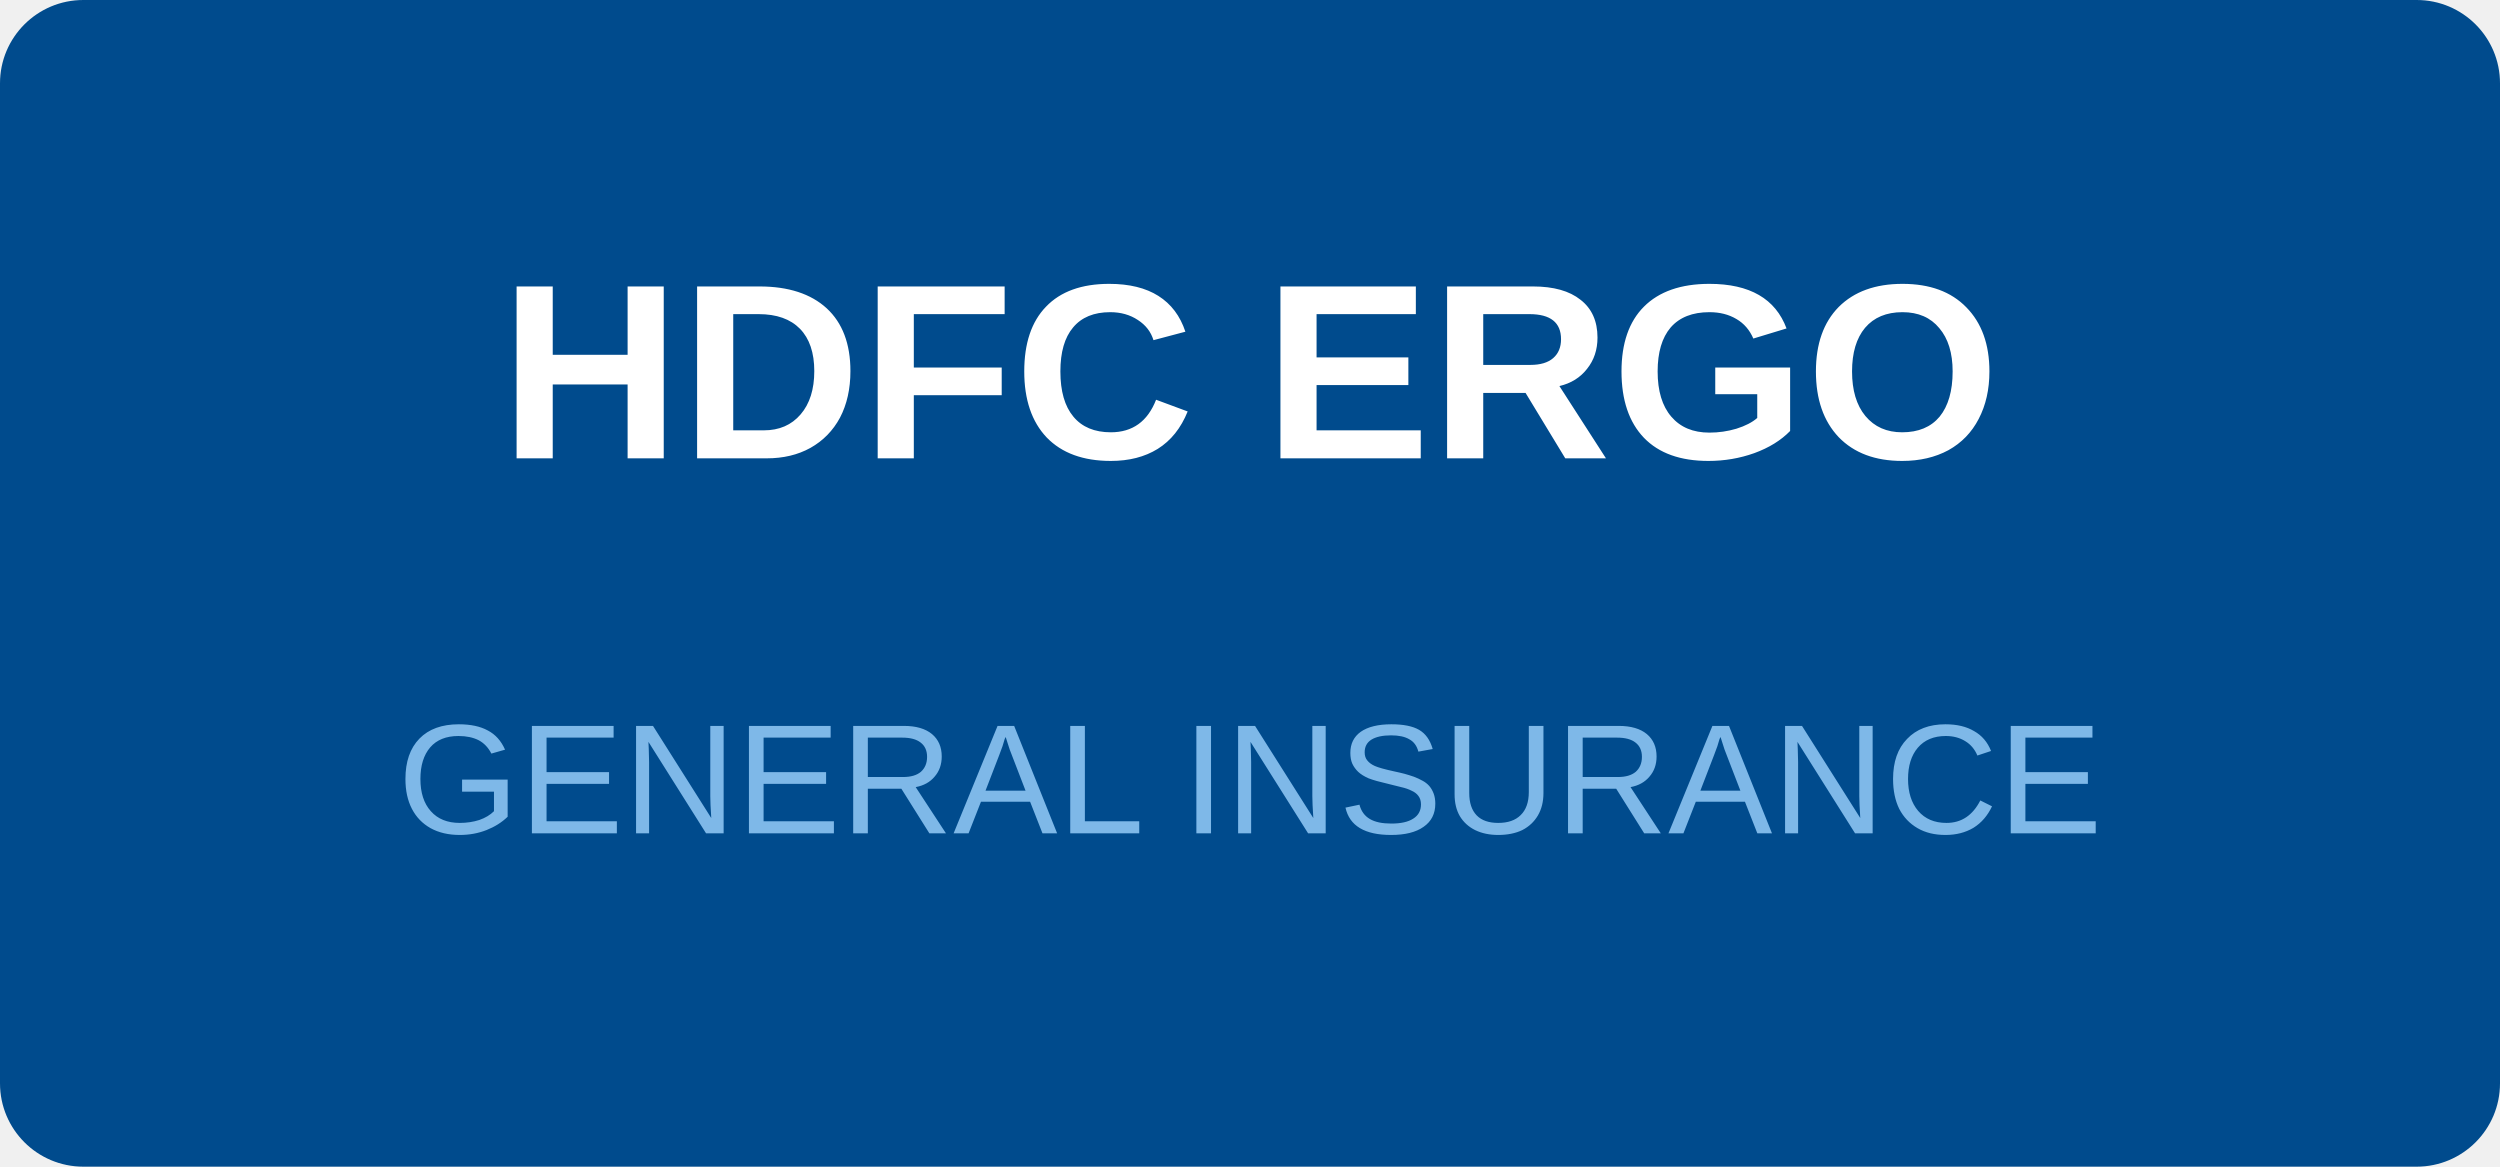
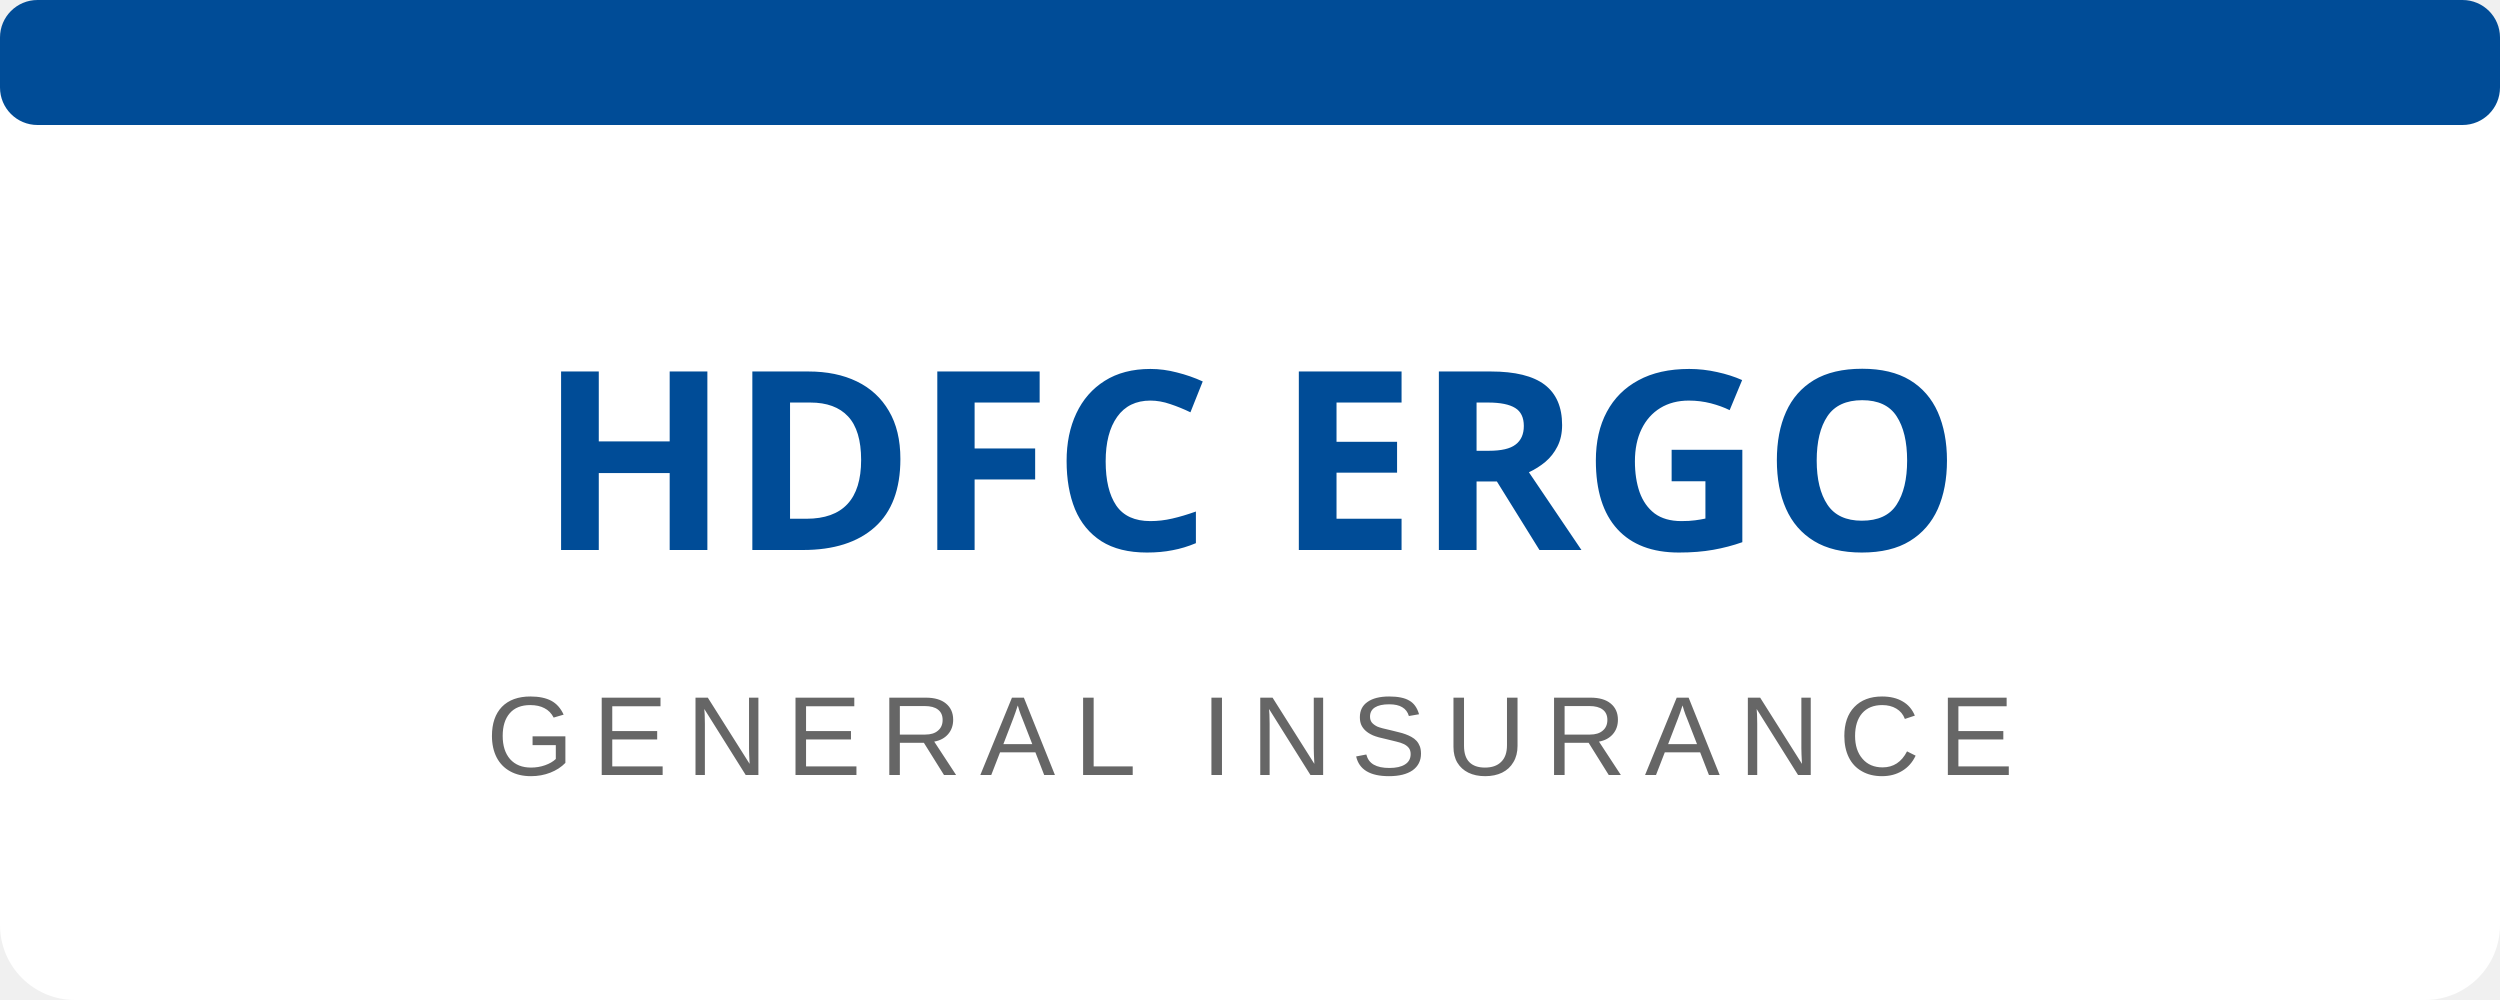
- <svg xmlns="http://www.w3.org/2000/svg" viewBox="0 0 120 56">
-   <rect width="120" height="56" fill="#004B8D" rx="4" />
-   <text x="60" y="22" font-family="Arial,sans-serif" font-size="12" font-weight="bold" fill="white" text-anchor="middle">HDFC ERGO</text>
-   <text x="60" y="40" font-family="Arial,sans-serif" font-size="7.5" fill="#7EB8E8" text-anchor="middle">GENERAL INSURANCE</text>
+ <svg xmlns="http://www.w3.org/2000/svg" viewBox="0 0 200 80">
+   <rect width="200" height="80" fill="white" rx="6" />
+   <rect x="0" y="0" width="200" height="10" fill="#004C97" rx="3" />
+   <text x="100" y="44" font-family="Arial Black,sans-serif" font-size="20" font-weight="900" fill="#004C97" text-anchor="middle">HDFC ERGO</text>
+   <text x="100" y="62" font-family="Arial,sans-serif" font-size="9" fill="#666" text-anchor="middle" letter-spacing="1.5">GENERAL INSURANCE</text>
</svg>
